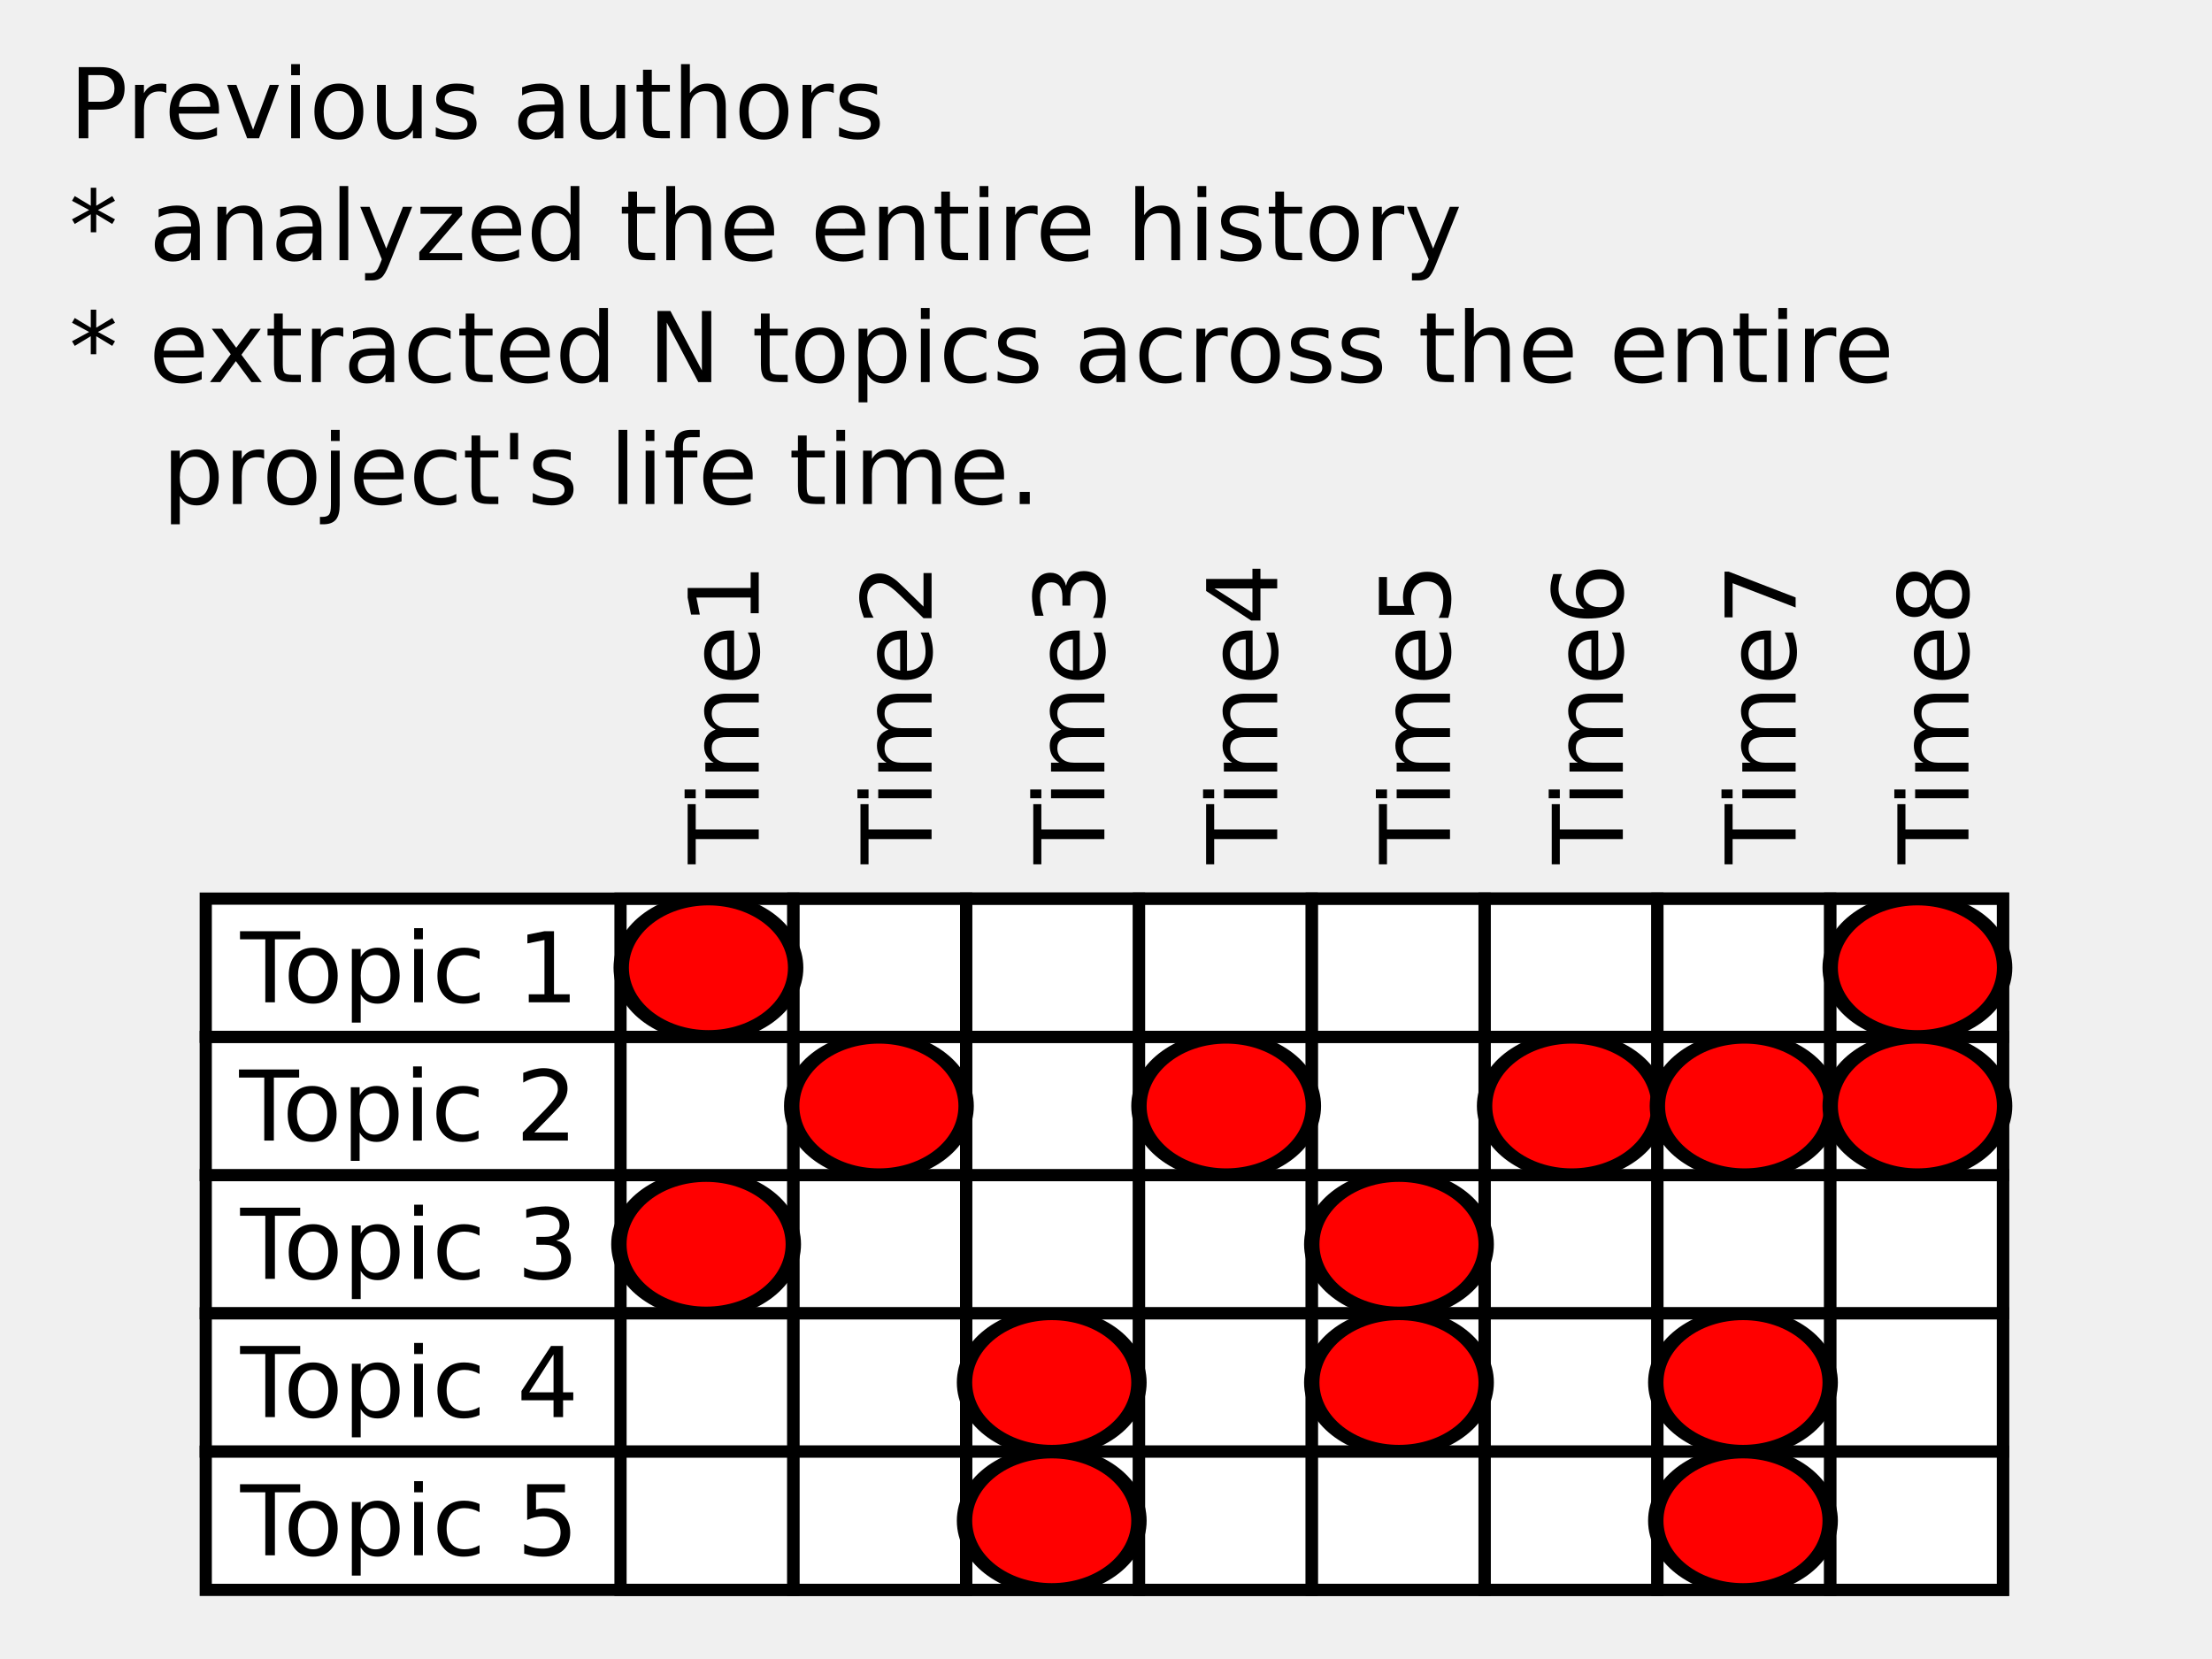
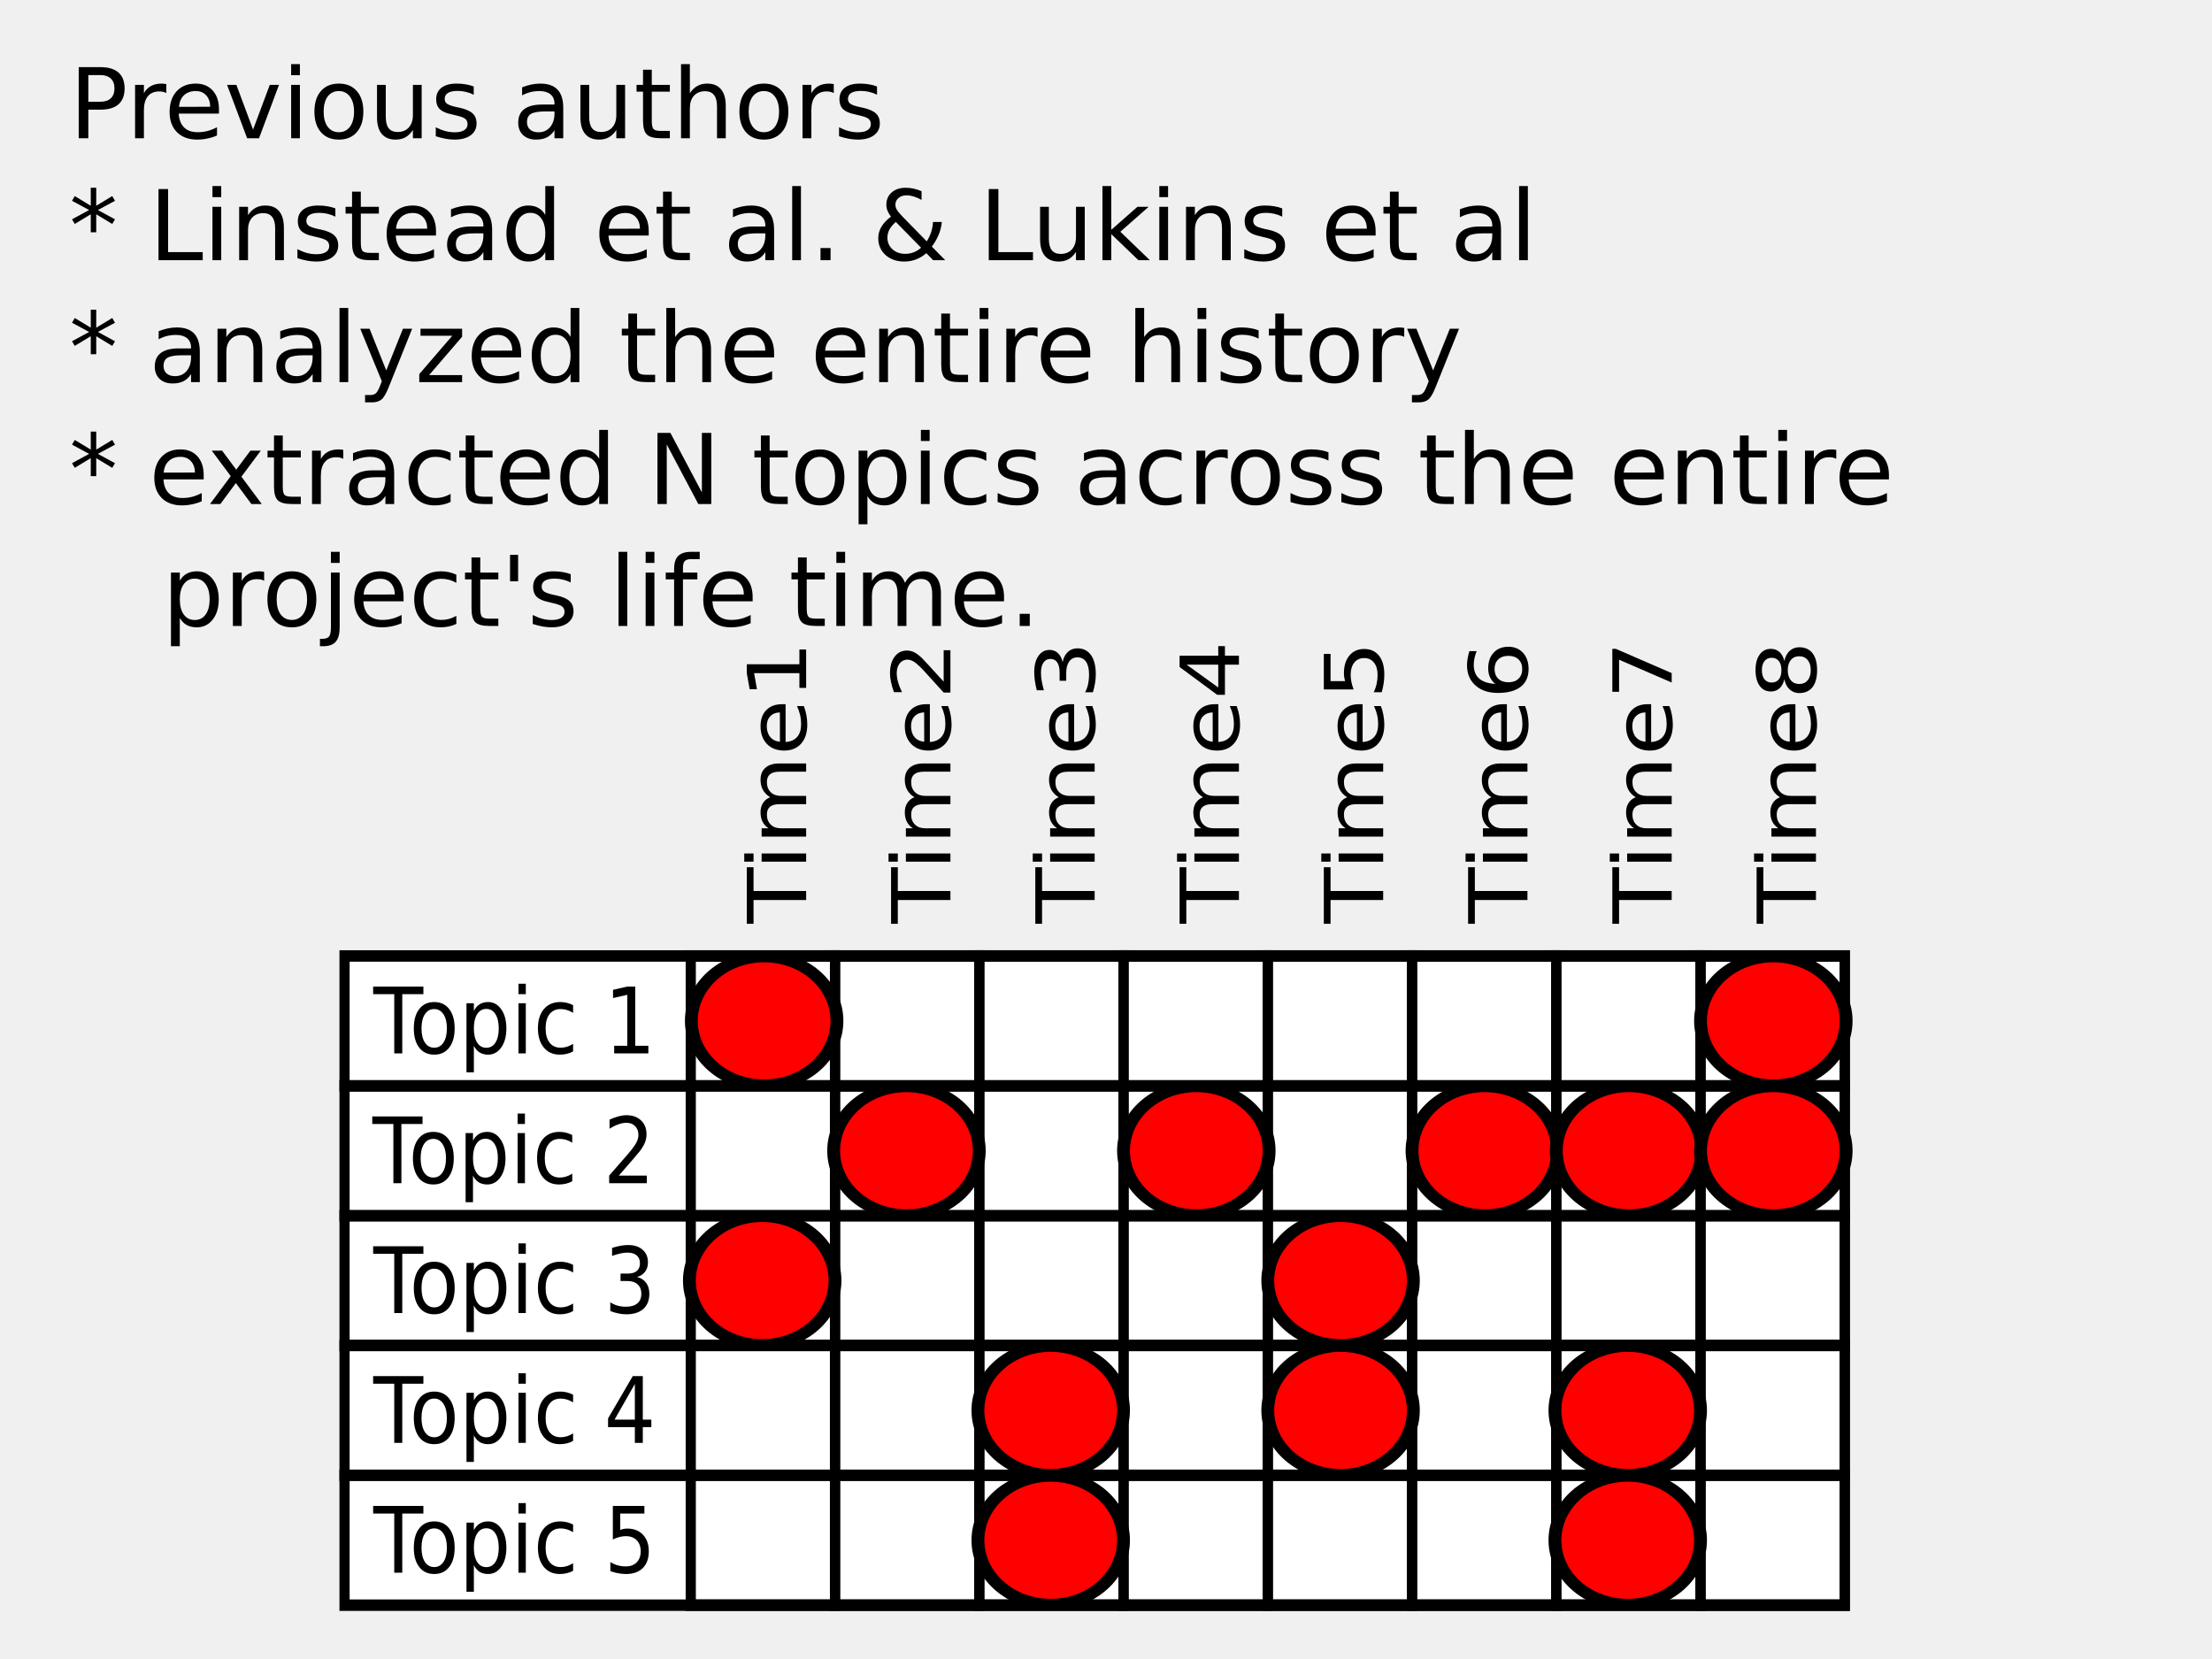
<svg xmlns="http://www.w3.org/2000/svg" width="453.543" height="340.157" id="svg2" version="1.0">
  <defs id="defs4">
    </defs>
  <g id="layer1" transform="translate(4.149475e-6,-698.0315)">
-     <rect style="fill:#ffffff;fill-opacity:1;stroke:#000000;stroke-width:2.5;stroke-miterlimit:4;stroke-dasharray:none;stroke-dashoffset:0;stroke-opacity:1" id="rect21909" width="368.504" height="28.346" x="42.188" y="938.976" />
-     <rect style="fill:#ffffff;fill-opacity:1;stroke:#000000;stroke-width:2.5;stroke-miterlimit:4;stroke-dasharray:none;stroke-dashoffset:0;stroke-opacity:1" id="rect21907" width="368.504" height="28.346" x="42.188" y="910.63" />
-     <rect style="fill:#ffffff;fill-opacity:1;stroke:#000000;stroke-width:2.5;stroke-miterlimit:4;stroke-dasharray:none;stroke-dashoffset:0;stroke-opacity:1" id="rect21905" width="368.504" height="28.346" x="42.188" y="882.283" />
-     <rect style="fill:#ffffff;fill-opacity:1;stroke:#000000;stroke-width:2.5;stroke-miterlimit:4;stroke-dasharray:none;stroke-dashoffset:0;stroke-opacity:1" id="rect21911" width="368.504" height="28.346" x="42.188" y="967.323" />
-     <rect style="fill:#ffffff;fill-opacity:1;stroke:#000000;stroke-width:2.5;stroke-miterlimit:4;stroke-dasharray:none;stroke-dashoffset:0;stroke-opacity:1" id="rect21913" width="368.504" height="28.346" x="42.188" y="995.669" />
-     <text xml:space="preserve" style="font-size:20px;font-style:normal;font-weight:normal;fill:#000000;fill-opacity:1;stroke:none;stroke-width:1px;stroke-linecap:butt;stroke-linejoin:miter;stroke-opacity:1;font-family:Bitstream Vera Sans" x="49.275" y="960.236" id="text21915">
-       <tspan id="tspan21917" x="49.275" y="960.236">Topic 3</tspan>
-     </text>
-     <text xml:space="preserve" style="font-size:20px;font-style:normal;font-weight:normal;fill:#000000;fill-opacity:1;stroke:none;stroke-width:1px;stroke-linecap:butt;stroke-linejoin:miter;stroke-opacity:1;font-family:Bitstream Vera Sans" x="49.275" y="903.543" id="text21919">
-       <tspan id="tspan21921" x="49.275" y="903.543">Topic 1</tspan>
-     </text>
-     <text xml:space="preserve" style="font-size:20px;font-style:normal;font-weight:normal;fill:#000000;fill-opacity:1;stroke:none;stroke-width:1px;stroke-linecap:butt;stroke-linejoin:miter;stroke-opacity:1;font-family:Bitstream Vera Sans" x="49.058" y="931.89" id="text21923">
-       <tspan id="tspan21925" x="49.058" y="931.89">Topic 2</tspan>
-     </text>
-     <text xml:space="preserve" style="font-size:20px;font-style:normal;font-weight:normal;fill:#000000;fill-opacity:1;stroke:none;stroke-width:1px;stroke-linecap:butt;stroke-linejoin:miter;stroke-opacity:1;font-family:Bitstream Vera Sans" x="49.275" y="988.583" id="text21927">
-       <tspan id="tspan21929" x="49.275" y="988.583">Topic 4</tspan>
-     </text>
-     <text xml:space="preserve" style="font-size:20px;font-style:normal;font-weight:normal;fill:#000000;fill-opacity:1;stroke:none;stroke-width:1px;stroke-linecap:butt;stroke-linejoin:miter;stroke-opacity:1;font-family:Bitstream Vera Sans" x="49.275" y="1016.929" id="text21931">
-       <tspan id="tspan21933" x="49.275" y="1016.929">Topic 5</tspan>
-     </text>
-     <rect style="fill:none;fill-opacity:1;stroke:#000000;stroke-width:2.5;stroke-miterlimit:4;stroke-dasharray:none;stroke-dashoffset:0;stroke-opacity:1" id="rect21935" width="35.433" height="141.732" x="127.228" y="882.283" />
-     <rect style="fill:none;fill-opacity:1;stroke:#000000;stroke-width:2.5;stroke-miterlimit:4;stroke-dasharray:none;stroke-dashoffset:0;stroke-opacity:1" id="rect22446" width="35.433" height="141.732" x="162.661" y="882.283" />
-     <rect style="fill:none;fill-opacity:1;stroke:#000000;stroke-width:2.5;stroke-miterlimit:4;stroke-dasharray:none;stroke-dashoffset:0;stroke-opacity:1" id="rect22448" width="35.433" height="141.732" x="198.094" y="882.283" />
-     <rect style="fill:none;fill-opacity:1;stroke:#000000;stroke-width:2.5;stroke-miterlimit:4;stroke-dasharray:none;stroke-dashoffset:0;stroke-opacity:1" id="rect22450" width="35.433" height="141.732" x="233.527" y="882.283" />
-     <rect style="fill:none;fill-opacity:1;stroke:#000000;stroke-width:2.5;stroke-miterlimit:4;stroke-dasharray:none;stroke-dashoffset:0;stroke-opacity:1" id="rect22452" width="35.433" height="141.732" x="268.96" y="882.283" />
-     <rect style="fill:none;fill-opacity:1;stroke:#000000;stroke-width:2.5;stroke-miterlimit:4;stroke-dasharray:none;stroke-dashoffset:0;stroke-opacity:1" id="rect22454" width="35.433" height="141.732" x="304.393" y="882.283" />
-     <rect style="fill:none;fill-opacity:1;stroke:#000000;stroke-width:2.5;stroke-miterlimit:4;stroke-dasharray:none;stroke-dashoffset:0;stroke-opacity:1" id="rect22456" width="35.433" height="141.732" x="339.826" y="882.283" />
-     <rect style="fill:none;fill-opacity:1;stroke:#000000;stroke-width:2.5;stroke-miterlimit:4;stroke-dasharray:none;stroke-dashoffset:0;stroke-opacity:1" id="rect22458" width="35.433" height="141.732" x="375.259" y="882.283" />
-     <text xml:space="preserve" style="font-size:20px;font-style:normal;font-weight:normal;fill:#000000;fill-opacity:1;stroke:none;stroke-width:1px;stroke-linecap:butt;stroke-linejoin:miter;stroke-opacity:1;font-family:Bitstream Vera Sans" x="-875.197" y="155.574" id="text22460" transform="matrix(0,-1,1,0,0,0)">
-       <tspan id="tspan22462" x="-875.197" y="155.574">Time1</tspan>
-     </text>
-     <text xml:space="preserve" style="font-size:20px;font-style:normal;font-weight:normal;fill:#000000;fill-opacity:1;stroke:none;stroke-width:1px;stroke-linecap:butt;stroke-linejoin:miter;stroke-opacity:1;font-family:Bitstream Vera Sans" x="-875.197" y="191.007" id="text22464" transform="matrix(0,-1,1,0,0,0)">
-       <tspan id="tspan22466" x="-875.197" y="191.007">Time2</tspan>
-     </text>
-     <text xml:space="preserve" style="font-size:20px;font-style:normal;font-weight:normal;fill:#000000;fill-opacity:1;stroke:none;stroke-width:1px;stroke-linecap:butt;stroke-linejoin:miter;stroke-opacity:1;font-family:Bitstream Vera Sans" x="-875.197" y="226.44" id="text22468" transform="matrix(0,-1,1,0,0,0)">
-       <tspan id="tspan22470" x="-875.197" y="226.44">Time3</tspan>
-     </text>
-     <text xml:space="preserve" style="font-size:20px;font-style:normal;font-weight:normal;fill:#000000;fill-opacity:1;stroke:none;stroke-width:1px;stroke-linecap:butt;stroke-linejoin:miter;stroke-opacity:1;font-family:Bitstream Vera Sans" x="-875.197" y="261.873" id="text22472" transform="matrix(0,-1,1,0,0,0)">
-       <tspan id="tspan22474" x="-875.197" y="261.873">Time4</tspan>
-     </text>
-     <text xml:space="preserve" style="font-size:20px;font-style:normal;font-weight:normal;fill:#000000;fill-opacity:1;stroke:none;stroke-width:1px;stroke-linecap:butt;stroke-linejoin:miter;stroke-opacity:1;font-family:Bitstream Vera Sans" x="-875.197" y="297.306" id="text22476" transform="matrix(0,-1,1,0,0,0)">
-       <tspan id="tspan22478" x="-875.197" y="297.306">Time5</tspan>
-     </text>
-     <text xml:space="preserve" style="font-size:20px;font-style:normal;font-weight:normal;fill:#000000;fill-opacity:1;stroke:none;stroke-width:1px;stroke-linecap:butt;stroke-linejoin:miter;stroke-opacity:1;font-family:Bitstream Vera Sans" x="-875.197" y="332.739" id="text22480" transform="matrix(0,-1,1,0,0,0)">
-       <tspan id="tspan22482" x="-875.197" y="332.739">Time6</tspan>
-     </text>
-     <text xml:space="preserve" style="font-size:20px;font-style:normal;font-weight:normal;fill:#000000;fill-opacity:1;stroke:none;stroke-width:1px;stroke-linecap:butt;stroke-linejoin:miter;stroke-opacity:1;font-family:Bitstream Vera Sans" x="-875.197" y="368.172" id="text22484" transform="matrix(0,-1,1,0,0,0)">
-       <tspan id="tspan22486" x="-875.197" y="368.172">Time7</tspan>
-     </text>
-     <text xml:space="preserve" style="font-size:20px;font-style:normal;font-weight:normal;fill:#000000;fill-opacity:1;stroke:none;stroke-width:1px;stroke-linecap:butt;stroke-linejoin:miter;stroke-opacity:1;font-family:Bitstream Vera Sans" x="-875.197" y="403.606" id="text22488" transform="matrix(0,-1,1,0,0,0)">
-       <tspan id="tspan22490" x="-875.197" y="403.606">Time8</tspan>
-     </text>
-     <path style="fill:#ff0000;fill-opacity:1;stroke:#000000;stroke-width:2.5;stroke-miterlimit:4;stroke-dasharray:none;stroke-dashoffset:0;stroke-opacity:1" id="path22492" d="M 35.433,-7.087 A 14.173,14.173 0 1 1 7.087,-7.087 A 14.173,14.173 0 1 1 35.433,-7.087 z" transform="matrix(1.261693,0,0,0.9896442,118.4332,903.4699)" />
-     <path transform="matrix(1.261693,0,0,0.9896442,117.955,960.1629)" d="M 35.433,-7.087 A 14.173,14.173 0 1 1 7.087,-7.087 A 14.173,14.173 0 1 1 35.433,-7.087 z" id="path22510" style="fill:#ff0000;fill-opacity:1;stroke:#000000;stroke-width:2.5;stroke-miterlimit:4;stroke-dasharray:none;stroke-dashoffset:0;stroke-opacity:1" />
-     <path style="fill:#ff0000;fill-opacity:1;stroke:#000000;stroke-width:2.5;stroke-miterlimit:4;stroke-dasharray:none;stroke-dashoffset:0;stroke-opacity:1" id="path22512" d="M 35.433,-7.087 A 14.173,14.173 0 1 1 7.087,-7.087 A 14.173,14.173 0 1 1 35.433,-7.087 z" transform="matrix(1.261693,0,0,0.9896442,153.3881,931.8164)" />
-     <path transform="matrix(1.261693,0,0,0.9896442,188.8211,988.5093)" d="M 35.433,-7.087 A 14.173,14.173 0 1 1 7.087,-7.087 A 14.173,14.173 0 1 1 35.433,-7.087 z" id="path22514" style="fill:#ff0000;fill-opacity:1;stroke:#000000;stroke-width:2.5;stroke-miterlimit:4;stroke-dasharray:none;stroke-dashoffset:0;stroke-opacity:1" />
-     <path style="fill:#ff0000;fill-opacity:1;stroke:#000000;stroke-width:2.5;stroke-miterlimit:4;stroke-dasharray:none;stroke-dashoffset:0;stroke-opacity:1" id="path22516" d="M 35.433,-7.087 A 14.173,14.173 0 1 1 7.087,-7.087 A 14.173,14.173 0 1 1 35.433,-7.087 z" transform="matrix(1.261693,0,0,0.9896442,188.8211,1016.856)" />
-     <path transform="matrix(1.261693,0,0,0.9896442,260.0188,988.5093)" d="M 35.433,-7.087 A 14.173,14.173 0 1 1 7.087,-7.087 A 14.173,14.173 0 1 1 35.433,-7.087 z" id="path22518" style="fill:#ff0000;fill-opacity:1;stroke:#000000;stroke-width:2.5;stroke-miterlimit:4;stroke-dasharray:none;stroke-dashoffset:0;stroke-opacity:1" />
-     <path style="fill:#ff0000;fill-opacity:1;stroke:#000000;stroke-width:2.5;stroke-miterlimit:4;stroke-dasharray:none;stroke-dashoffset:0;stroke-opacity:1" id="path22520" d="M 35.433,-7.087 A 14.173,14.173 0 1 1 7.087,-7.087 A 14.173,14.173 0 1 1 35.433,-7.087 z" transform="matrix(1.261693,0,0,0.9896442,330.5534,1016.856)" />
-     <path transform="matrix(1.261693,0,0,0.9896442,330.5534,988.5093)" d="M 35.433,-7.087 A 14.173,14.173 0 1 1 7.087,-7.087 A 14.173,14.173 0 1 1 35.433,-7.087 z" id="path22522" style="fill:#ff0000;fill-opacity:1;stroke:#000000;stroke-width:2.5;stroke-miterlimit:4;stroke-dasharray:none;stroke-dashoffset:0;stroke-opacity:1" />
-     <path style="fill:#ff0000;fill-opacity:1;stroke:#000000;stroke-width:2.5;stroke-miterlimit:4;stroke-dasharray:none;stroke-dashoffset:0;stroke-opacity:1" id="path22524" d="M 35.433,-7.087 A 14.173,14.173 0 1 1 7.087,-7.087 A 14.173,14.173 0 1 1 35.433,-7.087 z" transform="matrix(1.261693,0,0,0.9896442,224.5857,931.8164)" />
-     <path transform="matrix(1.261693,0,0,0.9896442,295.4518,931.8164)" d="M 35.433,-7.087 A 14.173,14.173 0 1 1 7.087,-7.087 A 14.173,14.173 0 1 1 35.433,-7.087 z" id="path22526" style="fill:#ff0000;fill-opacity:1;stroke:#000000;stroke-width:2.5;stroke-miterlimit:4;stroke-dasharray:none;stroke-dashoffset:0;stroke-opacity:1" />
-     <path style="fill:#ff0000;fill-opacity:1;stroke:#000000;stroke-width:2.5;stroke-miterlimit:4;stroke-dasharray:none;stroke-dashoffset:0;stroke-opacity:1" id="path22528" d="M 35.433,-7.087 A 14.173,14.173 0 1 1 7.087,-7.087 A 14.173,14.173 0 1 1 35.433,-7.087 z" transform="matrix(1.261693,0,0,0.9896442,330.8849,931.8164)" />
-     <path transform="matrix(1.261693,0,0,0.9896442,366.318,931.8164)" d="M 35.433,-7.087 A 14.173,14.173 0 1 1 7.087,-7.087 A 14.173,14.173 0 1 1 35.433,-7.087 z" id="path22530" style="fill:#ff0000;fill-opacity:1;stroke:#000000;stroke-width:2.5;stroke-miterlimit:4;stroke-dasharray:none;stroke-dashoffset:0;stroke-opacity:1" />
-     <path style="fill:#ff0000;fill-opacity:1;stroke:#000000;stroke-width:2.5;stroke-miterlimit:4;stroke-dasharray:none;stroke-dashoffset:0;stroke-opacity:1" id="path22532" d="M 35.433,-7.087 A 14.173,14.173 0 1 1 7.087,-7.087 A 14.173,14.173 0 1 1 35.433,-7.087 z" transform="matrix(1.261693,0,0,0.9896442,260.0188,960.1629)" />
-     <path transform="matrix(1.261693,0,0,0.9896442,366.318,903.4699)" d="M 35.433,-7.087 A 14.173,14.173 0 1 1 7.087,-7.087 A 14.173,14.173 0 1 1 35.433,-7.087 z" id="path22534" style="fill:#ff0000;fill-opacity:1;stroke:#000000;stroke-width:2.5;stroke-miterlimit:4;stroke-dasharray:none;stroke-dashoffset:0;stroke-opacity:1" />
+     <g id="g2453" transform="matrix(0.8347449,0,0,0.9391911,35.42851,65.40687)">
+       <rect y="938.976" x="42.188" height="28.346" width="368.504" id="rect21909" style="fill:#ffffff;fill-opacity:1;stroke:#000000;stroke-width:2.5;stroke-miterlimit:4;stroke-dasharray:none;stroke-dashoffset:0;stroke-opacity:1" />
+       <rect y="910.63" x="42.188" height="28.346" width="368.504" id="rect21907" style="fill:#ffffff;fill-opacity:1;stroke:#000000;stroke-width:2.5;stroke-miterlimit:4;stroke-dasharray:none;stroke-dashoffset:0;stroke-opacity:1" />
+       <rect y="882.283" x="42.188" height="28.346" width="368.504" id="rect21905" style="fill:#ffffff;fill-opacity:1;stroke:#000000;stroke-width:2.5;stroke-miterlimit:4;stroke-dasharray:none;stroke-dashoffset:0;stroke-opacity:1" />
+       <rect y="967.323" x="42.188" height="28.346" width="368.504" id="rect21911" style="fill:#ffffff;fill-opacity:1;stroke:#000000;stroke-width:2.5;stroke-miterlimit:4;stroke-dasharray:none;stroke-dashoffset:0;stroke-opacity:1" />
+       <rect y="995.669" x="42.188" height="28.346" width="368.504" id="rect21913" style="fill:#ffffff;fill-opacity:1;stroke:#000000;stroke-width:2.5;stroke-miterlimit:4;stroke-dasharray:none;stroke-dashoffset:0;stroke-opacity:1" />
+       <text id="text21915" y="960.236" x="49.275" style="font-size:20px;font-style:normal;font-weight:normal;fill:#000000;fill-opacity:1;stroke:none;stroke-width:1px;stroke-linecap:butt;stroke-linejoin:miter;stroke-opacity:1;font-family:Bitstream Vera Sans" xml:space="preserve">
+         <tspan y="960.236" x="49.275" id="tspan21917">Topic 3</tspan>
+       </text>
+       <text id="text21919" y="903.543" x="49.275" style="font-size:20px;font-style:normal;font-weight:normal;fill:#000000;fill-opacity:1;stroke:none;stroke-width:1px;stroke-linecap:butt;stroke-linejoin:miter;stroke-opacity:1;font-family:Bitstream Vera Sans" xml:space="preserve">
+         <tspan y="903.543" x="49.275" id="tspan21921">Topic 1</tspan>
+       </text>
+       <text id="text21923" y="931.89" x="49.058" style="font-size:20px;font-style:normal;font-weight:normal;fill:#000000;fill-opacity:1;stroke:none;stroke-width:1px;stroke-linecap:butt;stroke-linejoin:miter;stroke-opacity:1;font-family:Bitstream Vera Sans" xml:space="preserve">
+         <tspan y="931.89" x="49.058" id="tspan21925">Topic 2</tspan>
+       </text>
+       <text id="text21927" y="988.583" x="49.275" style="font-size:20px;font-style:normal;font-weight:normal;fill:#000000;fill-opacity:1;stroke:none;stroke-width:1px;stroke-linecap:butt;stroke-linejoin:miter;stroke-opacity:1;font-family:Bitstream Vera Sans" xml:space="preserve">
+         <tspan y="988.583" x="49.275" id="tspan21929">Topic 4</tspan>
+       </text>
+       <text id="text21931" y="1016.929" x="49.275" style="font-size:20px;font-style:normal;font-weight:normal;fill:#000000;fill-opacity:1;stroke:none;stroke-width:1px;stroke-linecap:butt;stroke-linejoin:miter;stroke-opacity:1;font-family:Bitstream Vera Sans" xml:space="preserve">
+         <tspan y="1016.929" x="49.275" id="tspan21933">Topic 5</tspan>
+       </text>
+       <rect y="882.283" x="127.228" height="141.732" width="35.433" id="rect21935" style="fill:none;fill-opacity:1;stroke:#000000;stroke-width:2.5;stroke-miterlimit:4;stroke-dasharray:none;stroke-dashoffset:0;stroke-opacity:1" />
+       <rect y="882.283" x="162.661" height="141.732" width="35.433" id="rect22446" style="fill:none;fill-opacity:1;stroke:#000000;stroke-width:2.5;stroke-miterlimit:4;stroke-dasharray:none;stroke-dashoffset:0;stroke-opacity:1" />
+       <rect y="882.283" x="198.094" height="141.732" width="35.433" id="rect22448" style="fill:none;fill-opacity:1;stroke:#000000;stroke-width:2.5;stroke-miterlimit:4;stroke-dasharray:none;stroke-dashoffset:0;stroke-opacity:1" />
+       <rect y="882.283" x="233.527" height="141.732" width="35.433" id="rect22450" style="fill:none;fill-opacity:1;stroke:#000000;stroke-width:2.5;stroke-miterlimit:4;stroke-dasharray:none;stroke-dashoffset:0;stroke-opacity:1" />
+       <rect y="882.283" x="268.96" height="141.732" width="35.433" id="rect22452" style="fill:none;fill-opacity:1;stroke:#000000;stroke-width:2.5;stroke-miterlimit:4;stroke-dasharray:none;stroke-dashoffset:0;stroke-opacity:1" />
+       <rect y="882.283" x="304.393" height="141.732" width="35.433" id="rect22454" style="fill:none;fill-opacity:1;stroke:#000000;stroke-width:2.5;stroke-miterlimit:4;stroke-dasharray:none;stroke-dashoffset:0;stroke-opacity:1" />
+       <rect y="882.283" x="339.826" height="141.732" width="35.433" id="rect22456" style="fill:none;fill-opacity:1;stroke:#000000;stroke-width:2.5;stroke-miterlimit:4;stroke-dasharray:none;stroke-dashoffset:0;stroke-opacity:1" />
+       <rect y="882.283" x="375.259" height="141.732" width="35.433" id="rect22458" style="fill:none;fill-opacity:1;stroke:#000000;stroke-width:2.5;stroke-miterlimit:4;stroke-dasharray:none;stroke-dashoffset:0;stroke-opacity:1" />
+       <text transform="matrix(0,-1,1,0,0,0)" id="text22460" y="155.574" x="-875.197" style="font-size:20px;font-style:normal;font-weight:normal;fill:#000000;fill-opacity:1;stroke:none;stroke-width:1px;stroke-linecap:butt;stroke-linejoin:miter;stroke-opacity:1;font-family:Bitstream Vera Sans" xml:space="preserve">
+         <tspan y="155.574" x="-875.197" id="tspan22462">Time1</tspan>
+       </text>
+       <text transform="matrix(0,-1,1,0,0,0)" id="text22464" y="191.007" x="-875.197" style="font-size:20px;font-style:normal;font-weight:normal;fill:#000000;fill-opacity:1;stroke:none;stroke-width:1px;stroke-linecap:butt;stroke-linejoin:miter;stroke-opacity:1;font-family:Bitstream Vera Sans" xml:space="preserve">
+         <tspan y="191.007" x="-875.197" id="tspan22466">Time2</tspan>
+       </text>
+       <text transform="matrix(0,-1,1,0,0,0)" id="text22468" y="226.44" x="-875.197" style="font-size:20px;font-style:normal;font-weight:normal;fill:#000000;fill-opacity:1;stroke:none;stroke-width:1px;stroke-linecap:butt;stroke-linejoin:miter;stroke-opacity:1;font-family:Bitstream Vera Sans" xml:space="preserve">
+         <tspan y="226.44" x="-875.197" id="tspan22470">Time3</tspan>
+       </text>
+       <text transform="matrix(0,-1,1,0,0,0)" id="text22472" y="261.873" x="-875.197" style="font-size:20px;font-style:normal;font-weight:normal;fill:#000000;fill-opacity:1;stroke:none;stroke-width:1px;stroke-linecap:butt;stroke-linejoin:miter;stroke-opacity:1;font-family:Bitstream Vera Sans" xml:space="preserve">
+         <tspan y="261.873" x="-875.197" id="tspan22474">Time4</tspan>
+       </text>
+       <text transform="matrix(0,-1,1,0,0,0)" id="text22476" y="297.306" x="-875.197" style="font-size:20px;font-style:normal;font-weight:normal;fill:#000000;fill-opacity:1;stroke:none;stroke-width:1px;stroke-linecap:butt;stroke-linejoin:miter;stroke-opacity:1;font-family:Bitstream Vera Sans" xml:space="preserve">
+         <tspan y="297.306" x="-875.197" id="tspan22478">Time5</tspan>
+       </text>
+       <text transform="matrix(0,-1,1,0,0,0)" id="text22480" y="332.739" x="-875.197" style="font-size:20px;font-style:normal;font-weight:normal;fill:#000000;fill-opacity:1;stroke:none;stroke-width:1px;stroke-linecap:butt;stroke-linejoin:miter;stroke-opacity:1;font-family:Bitstream Vera Sans" xml:space="preserve">
+         <tspan y="332.739" x="-875.197" id="tspan22482">Time6</tspan>
+       </text>
+       <text transform="matrix(0,-1,1,0,0,0)" id="text22484" y="368.172" x="-875.197" style="font-size:20px;font-style:normal;font-weight:normal;fill:#000000;fill-opacity:1;stroke:none;stroke-width:1px;stroke-linecap:butt;stroke-linejoin:miter;stroke-opacity:1;font-family:Bitstream Vera Sans" xml:space="preserve">
+         <tspan y="368.172" x="-875.197" id="tspan22486">Time7</tspan>
+       </text>
+       <text transform="matrix(0,-1,1,0,0,0)" id="text22488" y="403.606" x="-875.197" style="font-size:20px;font-style:normal;font-weight:normal;fill:#000000;fill-opacity:1;stroke:none;stroke-width:1px;stroke-linecap:butt;stroke-linejoin:miter;stroke-opacity:1;font-family:Bitstream Vera Sans" xml:space="preserve">
+         <tspan y="403.606" x="-875.197" id="tspan22490">Time8</tspan>
+       </text>
+       <path transform="matrix(1.261693,0,0,0.9896442,118.4332,903.4699)" d="M 35.433,-7.087 A 14.173,14.173 0 1 1 7.087,-7.087 A 14.173,14.173 0 1 1 35.433,-7.087 z" id="path22492" style="fill:#ff0000;fill-opacity:1;stroke:#000000;stroke-width:2.5;stroke-miterlimit:4;stroke-dasharray:none;stroke-dashoffset:0;stroke-opacity:1" />
+       <path style="fill:#ff0000;fill-opacity:1;stroke:#000000;stroke-width:2.5;stroke-miterlimit:4;stroke-dasharray:none;stroke-dashoffset:0;stroke-opacity:1" id="path22510" d="M 35.433,-7.087 A 14.173,14.173 0 1 1 7.087,-7.087 A 14.173,14.173 0 1 1 35.433,-7.087 z" transform="matrix(1.261693,0,0,0.9896442,117.955,960.1629)" />
+       <path transform="matrix(1.261693,0,0,0.9896442,153.3881,931.8164)" d="M 35.433,-7.087 A 14.173,14.173 0 1 1 7.087,-7.087 A 14.173,14.173 0 1 1 35.433,-7.087 z" id="path22512" style="fill:#ff0000;fill-opacity:1;stroke:#000000;stroke-width:2.5;stroke-miterlimit:4;stroke-dasharray:none;stroke-dashoffset:0;stroke-opacity:1" />
+       <path style="fill:#ff0000;fill-opacity:1;stroke:#000000;stroke-width:2.5;stroke-miterlimit:4;stroke-dasharray:none;stroke-dashoffset:0;stroke-opacity:1" id="path22514" d="M 35.433,-7.087 A 14.173,14.173 0 1 1 7.087,-7.087 A 14.173,14.173 0 1 1 35.433,-7.087 z" transform="matrix(1.261693,0,0,0.9896442,188.8211,988.5093)" />
+       <path transform="matrix(1.261693,0,0,0.9896442,188.8211,1016.856)" d="M 35.433,-7.087 A 14.173,14.173 0 1 1 7.087,-7.087 A 14.173,14.173 0 1 1 35.433,-7.087 z" id="path22516" style="fill:#ff0000;fill-opacity:1;stroke:#000000;stroke-width:2.5;stroke-miterlimit:4;stroke-dasharray:none;stroke-dashoffset:0;stroke-opacity:1" />
+       <path style="fill:#ff0000;fill-opacity:1;stroke:#000000;stroke-width:2.5;stroke-miterlimit:4;stroke-dasharray:none;stroke-dashoffset:0;stroke-opacity:1" id="path22518" d="M 35.433,-7.087 A 14.173,14.173 0 1 1 7.087,-7.087 A 14.173,14.173 0 1 1 35.433,-7.087 z" transform="matrix(1.261693,0,0,0.9896442,260.0188,988.5093)" />
+       <path transform="matrix(1.261693,0,0,0.9896442,330.5534,1016.856)" d="M 35.433,-7.087 A 14.173,14.173 0 1 1 7.087,-7.087 A 14.173,14.173 0 1 1 35.433,-7.087 z" id="path22520" style="fill:#ff0000;fill-opacity:1;stroke:#000000;stroke-width:2.5;stroke-miterlimit:4;stroke-dasharray:none;stroke-dashoffset:0;stroke-opacity:1" />
+       <path style="fill:#ff0000;fill-opacity:1;stroke:#000000;stroke-width:2.5;stroke-miterlimit:4;stroke-dasharray:none;stroke-dashoffset:0;stroke-opacity:1" id="path22522" d="M 35.433,-7.087 A 14.173,14.173 0 1 1 7.087,-7.087 A 14.173,14.173 0 1 1 35.433,-7.087 z" transform="matrix(1.261693,0,0,0.9896442,330.5534,988.5093)" />
+       <path transform="matrix(1.261693,0,0,0.9896442,224.5857,931.8164)" d="M 35.433,-7.087 A 14.173,14.173 0 1 1 7.087,-7.087 A 14.173,14.173 0 1 1 35.433,-7.087 z" id="path22524" style="fill:#ff0000;fill-opacity:1;stroke:#000000;stroke-width:2.5;stroke-miterlimit:4;stroke-dasharray:none;stroke-dashoffset:0;stroke-opacity:1" />
+       <path style="fill:#ff0000;fill-opacity:1;stroke:#000000;stroke-width:2.5;stroke-miterlimit:4;stroke-dasharray:none;stroke-dashoffset:0;stroke-opacity:1" id="path22526" d="M 35.433,-7.087 A 14.173,14.173 0 1 1 7.087,-7.087 A 14.173,14.173 0 1 1 35.433,-7.087 z" transform="matrix(1.261693,0,0,0.9896442,295.4518,931.8164)" />
+       <path transform="matrix(1.261693,0,0,0.9896442,330.8849,931.8164)" d="M 35.433,-7.087 A 14.173,14.173 0 1 1 7.087,-7.087 A 14.173,14.173 0 1 1 35.433,-7.087 z" id="path22528" style="fill:#ff0000;fill-opacity:1;stroke:#000000;stroke-width:2.5;stroke-miterlimit:4;stroke-dasharray:none;stroke-dashoffset:0;stroke-opacity:1" />
+       <path style="fill:#ff0000;fill-opacity:1;stroke:#000000;stroke-width:2.5;stroke-miterlimit:4;stroke-dasharray:none;stroke-dashoffset:0;stroke-opacity:1" id="path22530" d="M 35.433,-7.087 A 14.173,14.173 0 1 1 7.087,-7.087 A 14.173,14.173 0 1 1 35.433,-7.087 z" transform="matrix(1.261693,0,0,0.9896442,366.318,931.8164)" />
+       <path transform="matrix(1.261693,0,0,0.9896442,260.0188,960.1629)" d="M 35.433,-7.087 A 14.173,14.173 0 1 1 7.087,-7.087 A 14.173,14.173 0 1 1 35.433,-7.087 z" id="path22532" style="fill:#ff0000;fill-opacity:1;stroke:#000000;stroke-width:2.5;stroke-miterlimit:4;stroke-dasharray:none;stroke-dashoffset:0;stroke-opacity:1" />
+       <path style="fill:#ff0000;fill-opacity:1;stroke:#000000;stroke-width:2.5;stroke-miterlimit:4;stroke-dasharray:none;stroke-dashoffset:0;stroke-opacity:1" id="path22534" d="M 35.433,-7.087 A 14.173,14.173 0 1 1 7.087,-7.087 A 14.173,14.173 0 1 1 35.433,-7.087 z" transform="matrix(1.261693,0,0,0.9896442,366.318,903.4699)" />
+     </g>
    <text xml:space="preserve" style="font-size:20px;font-style:normal;font-weight:normal;fill:#000000;fill-opacity:1;stroke:none;stroke-width:1px;stroke-linecap:butt;stroke-linejoin:miter;stroke-opacity:1;font-family:Bitstream Vera Sans" x="14.173" y="726.378" id="text22536">
      <tspan id="tspan22538" x="14.173" y="726.378">Previous authors</tspan>
-       <tspan x="14.173" y="751.378" id="tspan22540">* analyzed the entire history</tspan>
-       <tspan x="14.173" y="776.378" id="tspan22542">* extracted N topics across the entire</tspan>
-       <tspan x="14.173" y="801.378" id="tspan22544">   project's life time.</tspan>
+       <tspan x="14.173" y="751.378" id="tspan2443">* Linstead et al. &amp; Lukins et al</tspan>
+       <tspan x="14.173" y="776.378" id="tspan22540">* analyzed the entire history</tspan>
+       <tspan x="14.173" y="801.378" id="tspan22542">* extracted N topics across the entire</tspan>
+       <tspan x="14.173" y="826.378" id="tspan22544">   project's life time.</tspan>
    </text>
  </g>
</svg>
